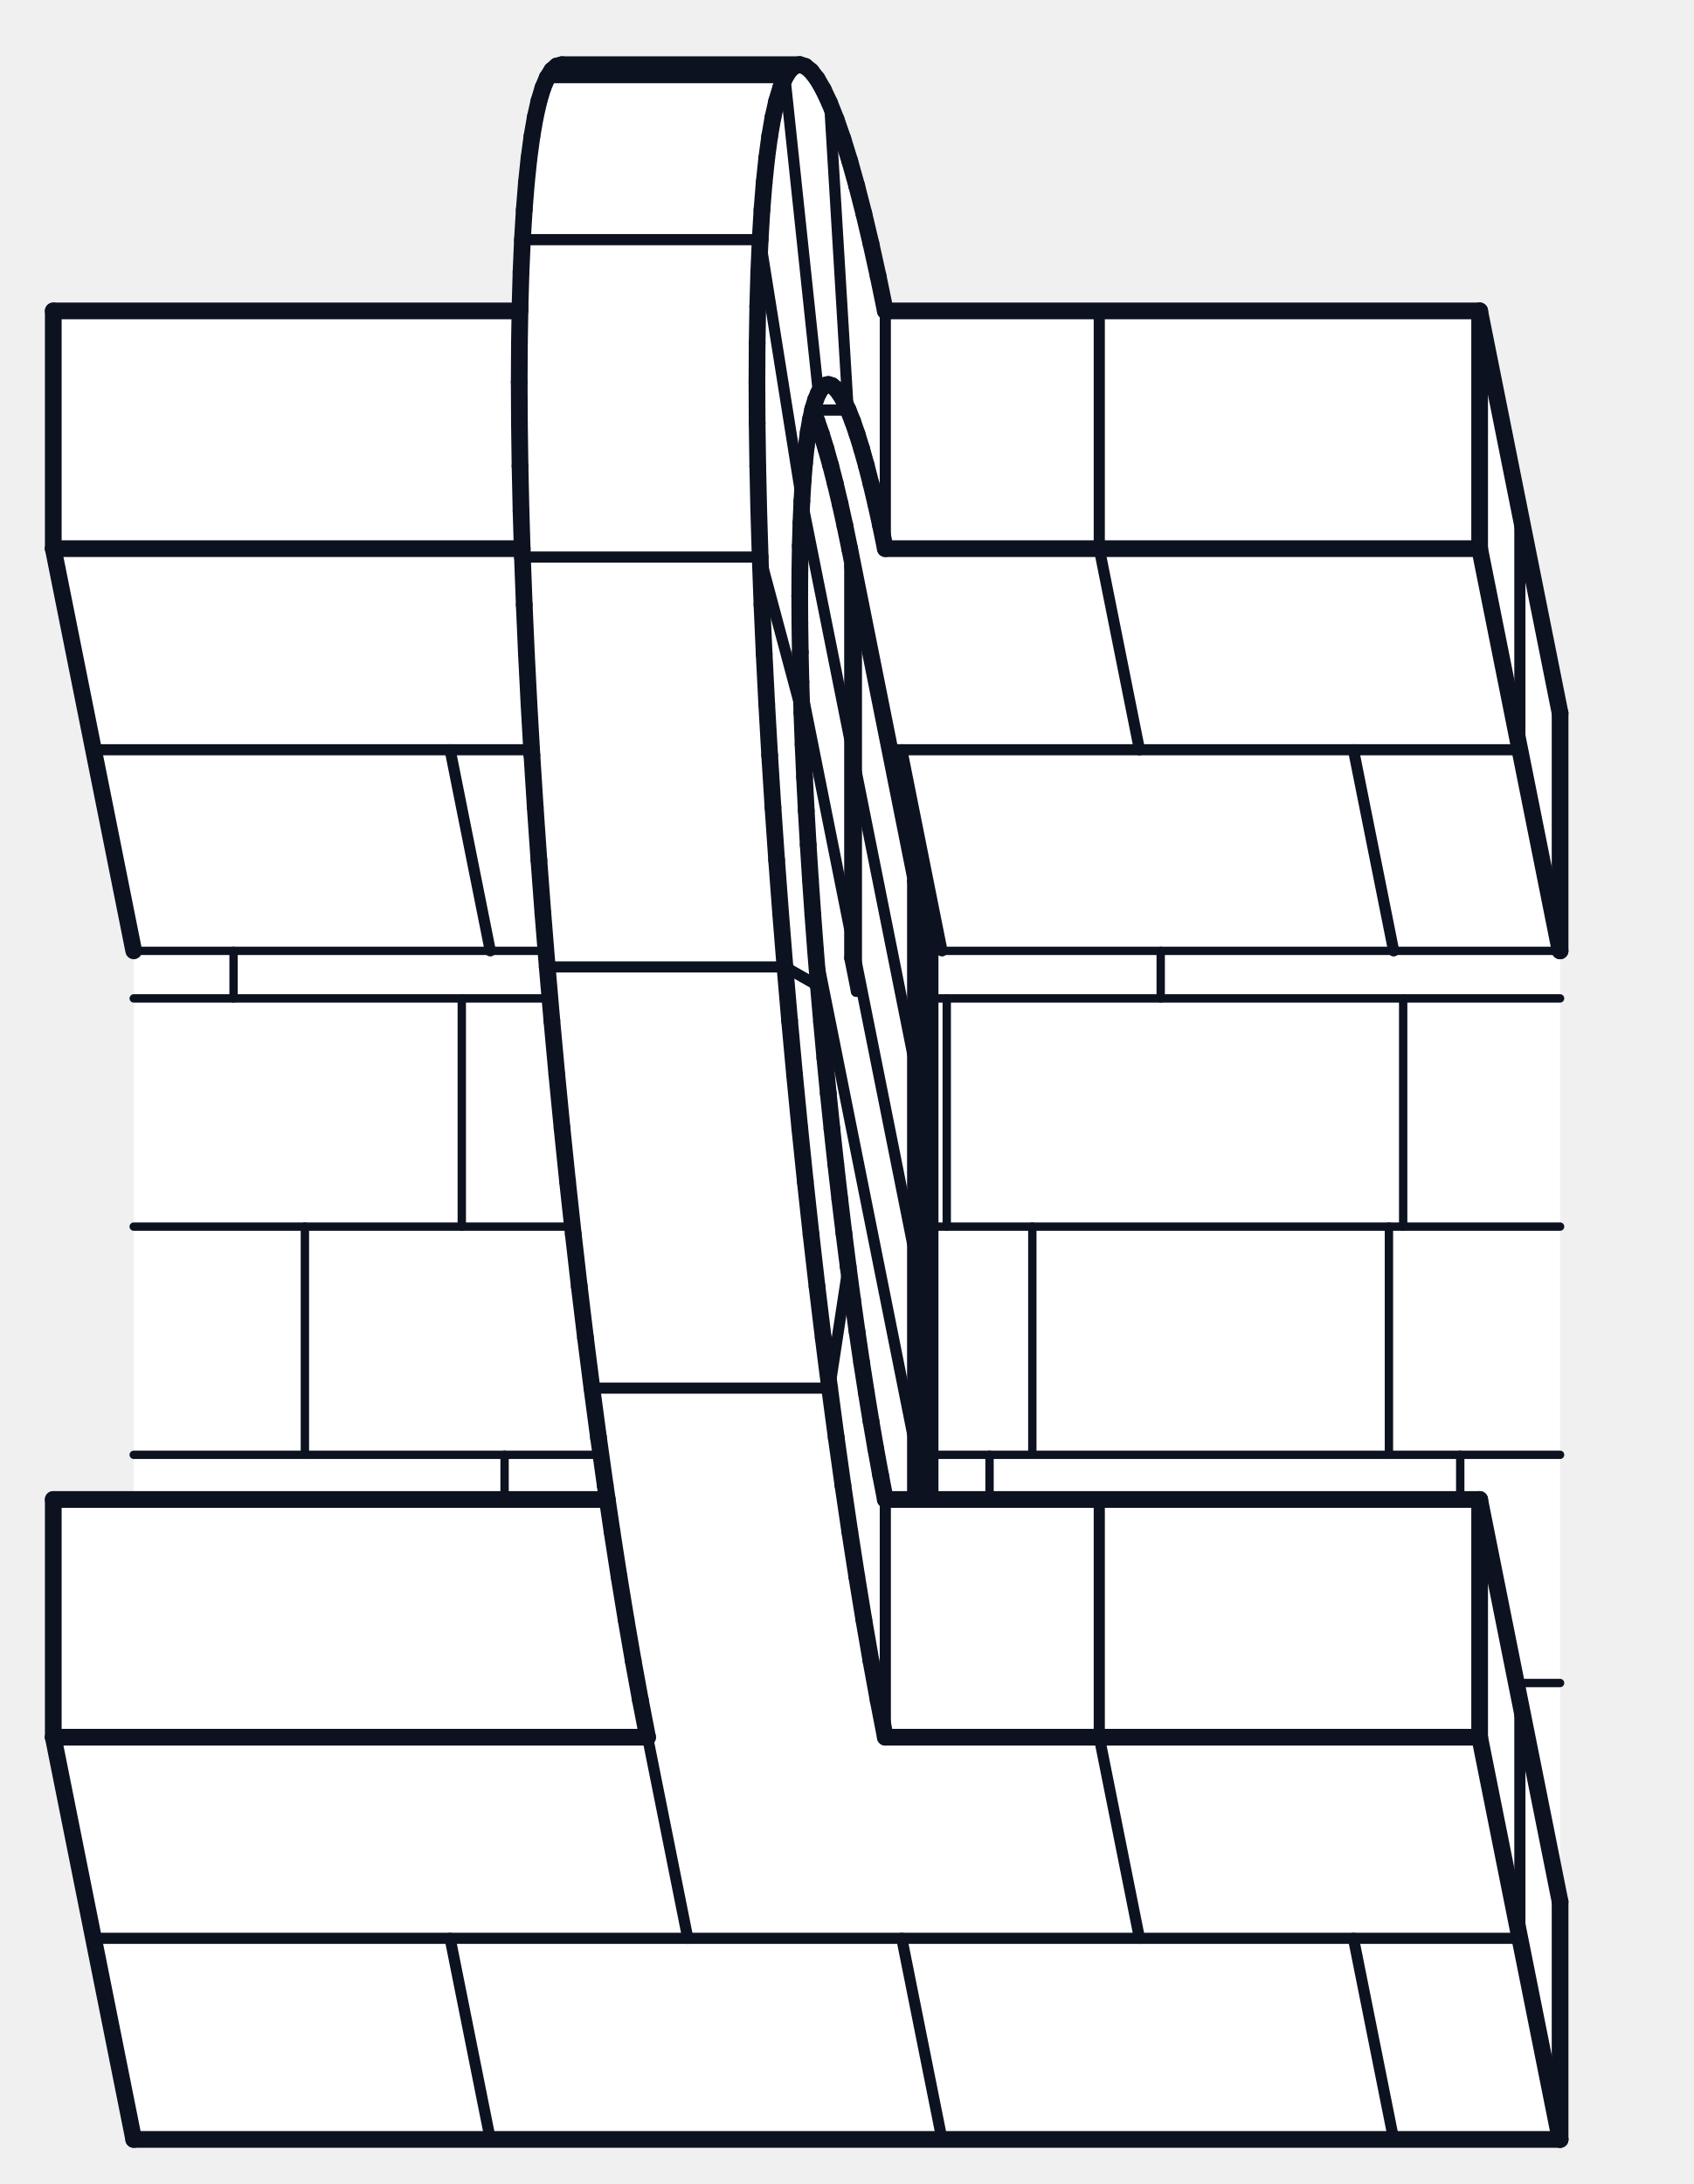
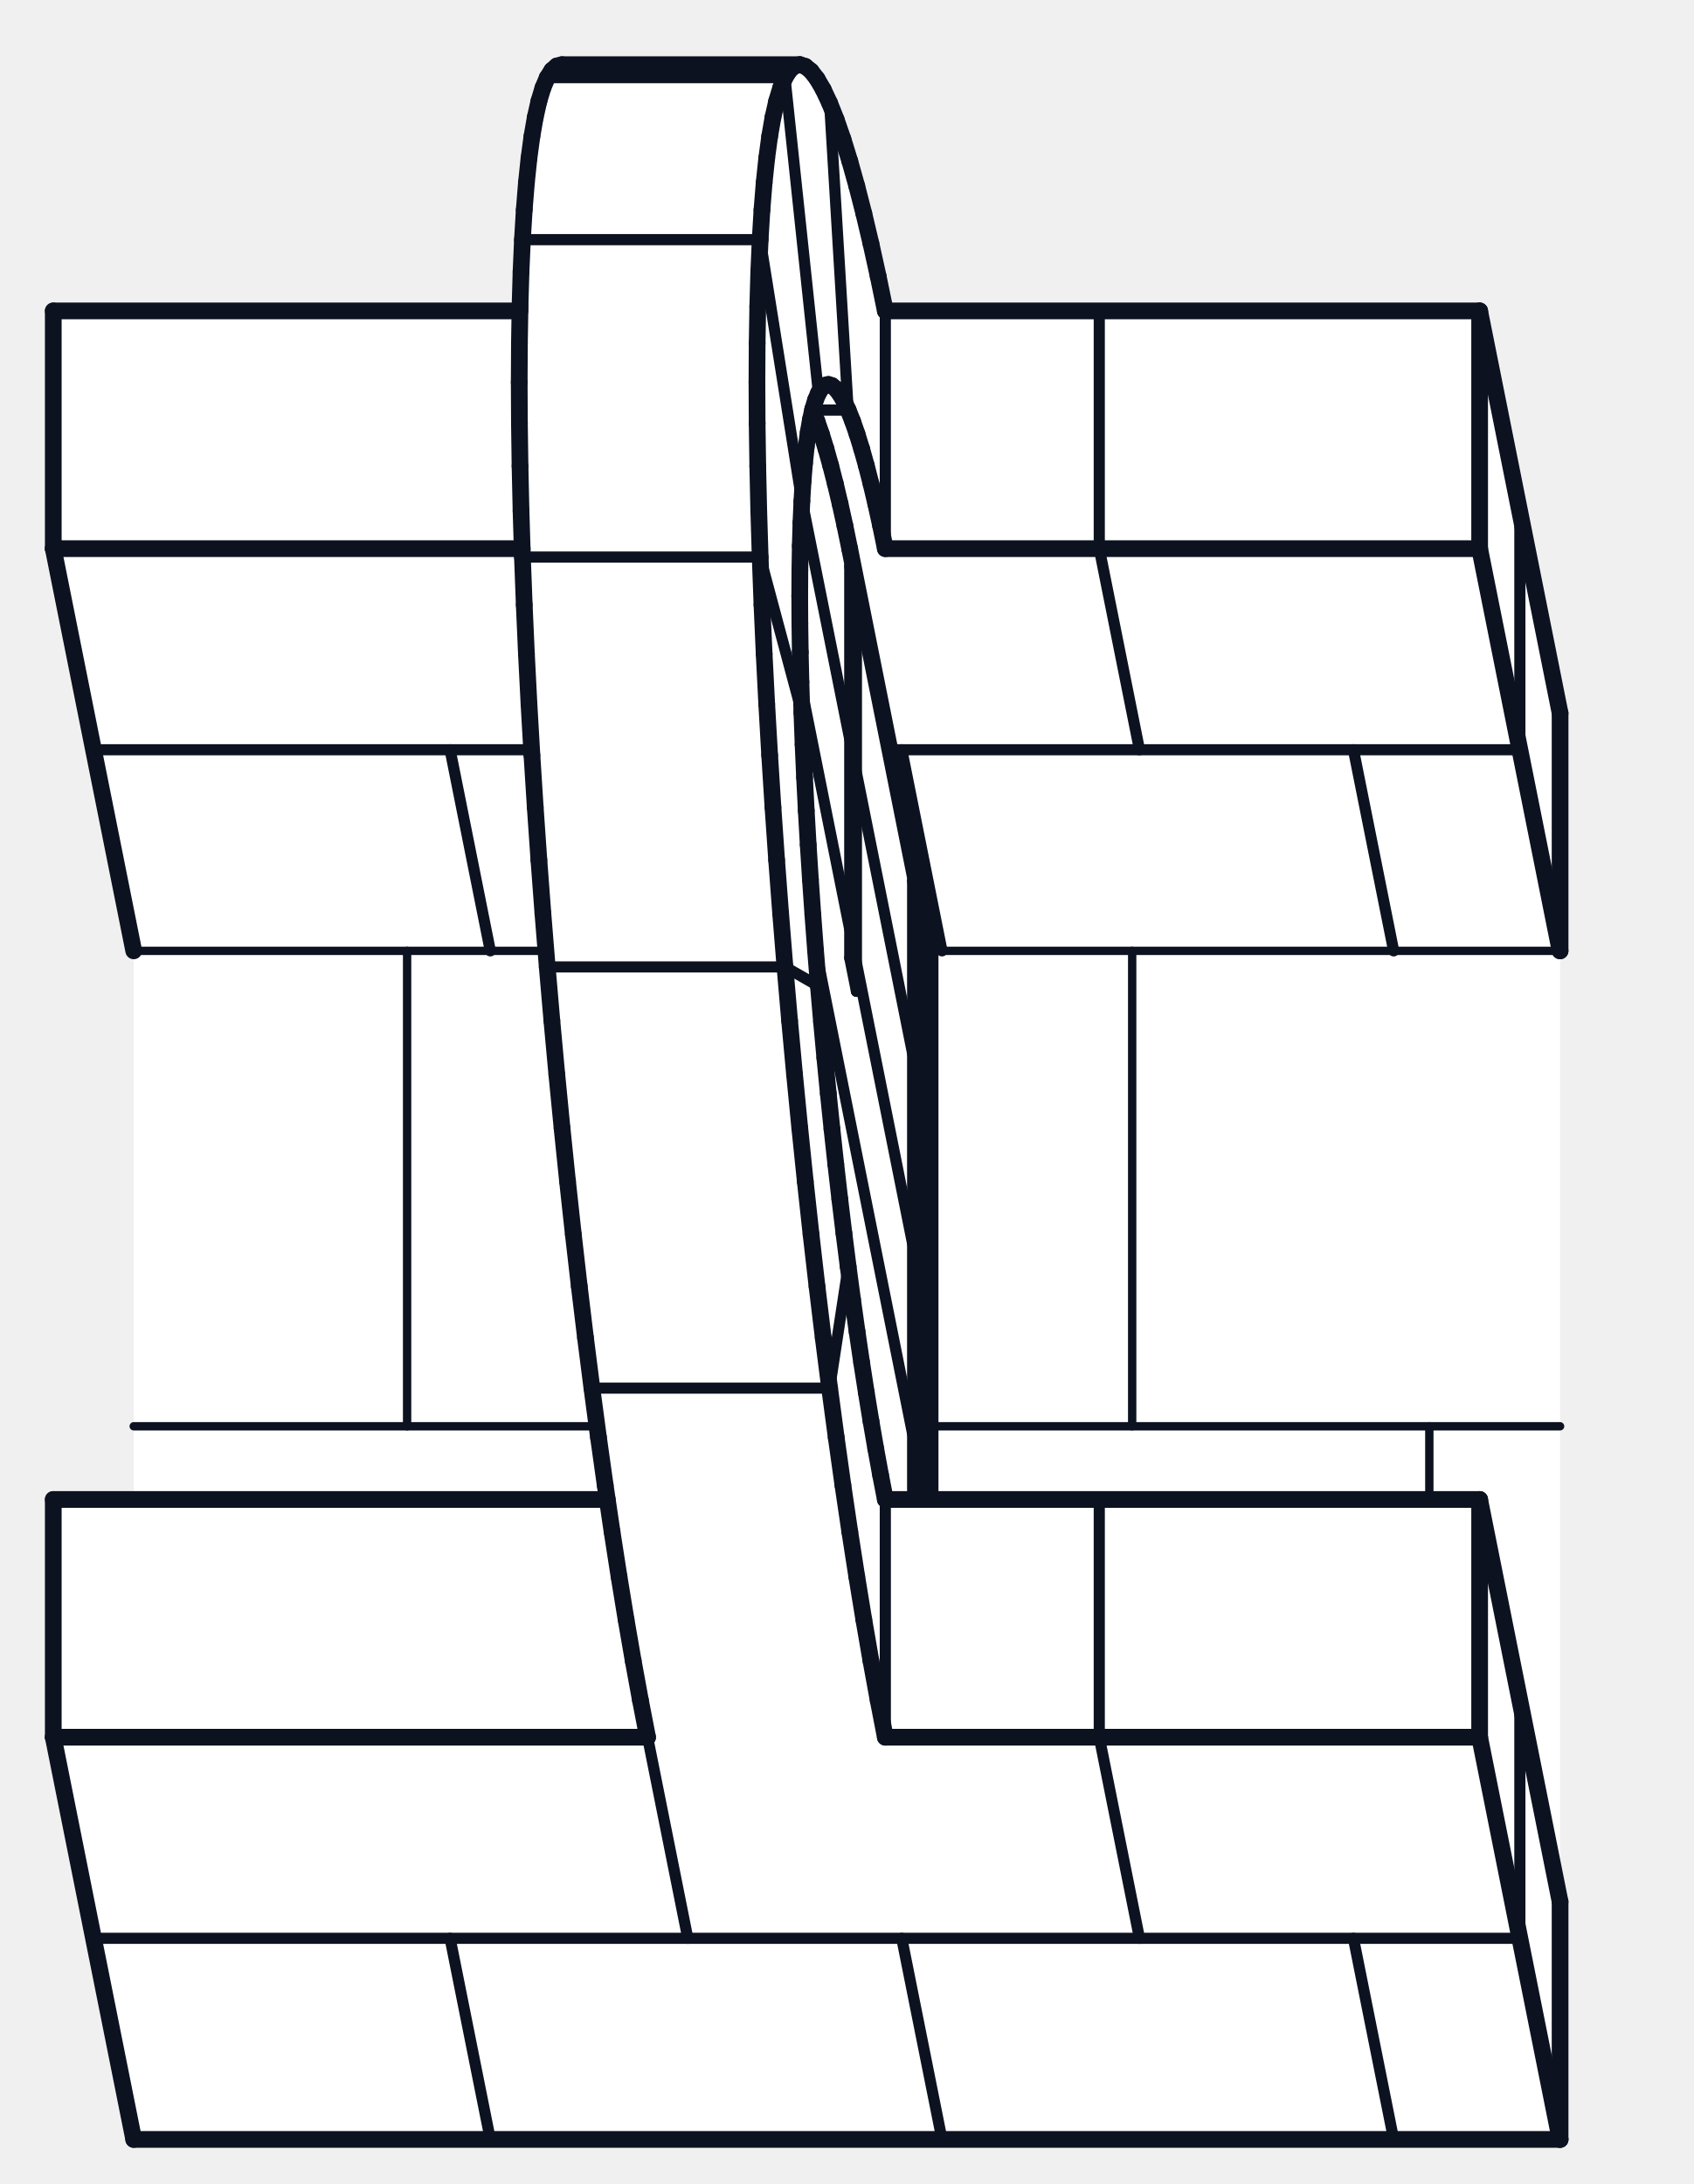
<svg xmlns="http://www.w3.org/2000/svg" width="1216" height="1568" viewBox="0 0 304 392">
-   <polygon points="107.411,257.979 106.232,249.149 148.898,249.149 150.078,257.979 151.285,266.577 152.517,274.914 153.768,282.964 155.036,290.703 156.315,298.105 157.603,305.147 158.895,311.808 197.295,311.808 204.514,347.904 123.447,347.904 116.228,311.808 114.936,305.147 113.649,298.105 112.369,290.703 111.101,282.964 109.85,274.914 108.619,266.577" fill="#fff" />
-   <polygon points="107.411,257.979 106.232,249.149 148.898,249.149 150.078,257.979 151.285,266.577 152.517,274.914 153.768,282.964 155.036,290.703 156.315,298.105 157.603,305.147 158.895,311.808 197.295,311.808 204.514,347.904 123.447,347.904 116.228,311.808 114.936,305.147 113.649,298.105 112.369,290.703 111.101,282.964 109.85,274.914 108.619,266.577" fill="#fff" />
+   <polygon points="203.2,170.667 280,170.667 280,256 203.2,256" fill="#fff" />
+   <polygon points="106.232,249.149 148.898,249.149 150.078,257.979 151.285,266.577 152.517,274.914 153.768,282.964 155.036,290.703 156.315,298.105 157.603,305.147 158.895,311.808 197.295,311.808 204.514,347.904 123.447,347.904 116.228,311.808 114.936,305.147 113.649,298.105 112.369,290.703 111.101,282.964 109.85,274.914 108.619,266.577 107.411,257.979" fill="#fff" />
+   <polygon points="106.232,249.149 148.898,249.149 150.078,257.979 151.285,266.577 152.517,274.914 153.768,282.964 155.036,290.703 156.315,298.105 157.603,305.147 158.895,311.808 197.295,311.808 204.514,347.904 123.447,347.904 116.228,311.808 114.936,305.147 113.649,298.105 112.369,290.703 111.101,282.964 109.85,274.914 108.619,266.577 107.411,257.979" fill="#fff" />
  <polygon points="108.997,269.141 109.85,274.914 111.101,282.964 112.369,290.703 113.649,298.105 114.936,305.147 116.228,311.808 9.562,311.808 9.562,269.141" fill="#fff" />
+   <polygon points="24,170.667 73.067,170.667 73.067,256 24,256" fill="#fff" />
  <polygon points="123.447,347.904 16.781,347.904 9.562,311.808 116.228,311.808" fill="#fff" />
  <polygon points="93.32,55.808 93.225,61.612 93.188,68.608 93.225,75.966 93.333,83.664 93.514,91.676 93.72,98.475 9.562,98.475 9.562,55.808" fill="#fff" />
-   <polygon points="169.92,179.2 251.84,179.2 251.84,220.16 169.92,220.16" fill="#fff" />
-   <polygon points="98.215,173.548 140.882,173.548 141.715,183.202 142.603,192.859 143.542,202.487 144.53,212.056 145.562,221.537 146.637,230.899 147.75,240.112 148.898,249.149 106.232,249.149 105.083,240.112 103.97,230.899 102.896,221.537 102.746,220.16 101.863,212.056 100.876,202.487 99.937,192.859 99.049,183.202" fill="#fff" />
+   <polygon points="148.898,249.149 106.232,249.149 105.083,240.112 103.97,230.899 102.896,221.537 101.863,212.056 100.876,202.487 99.937,192.859 99.049,183.202 98.215,173.548 140.882,173.548 141.715,183.202 142.603,192.859 143.542,202.487 144.53,212.056 145.562,221.537 146.637,230.899 147.75,240.112" fill="#fff" />
  <polygon points="97.438,163.925 96.72,154.365 96.063,144.898 95.47,135.554 95.414,134.571 94.942,126.361 94.481,117.348 94.089,108.545 93.766,99.979 136.433,99.979 136.755,108.545 137.148,117.348 137.609,126.361 138.137,135.554 138.73,144.898 139.386,154.365 140.104,163.925 140.882,173.548 98.215,173.548" fill="#fff" />
+   <polygon points="166.933,170.667 203.2,170.667 203.2,256 166.933,256 166.933,238.932 166.933,238.932 166.933,204.799 166.933,204.799" fill="#fff" />
  <polygon points="95.414,134.571 16.781,134.571 9.562,98.475 93.72,98.475 93.766,99.979 94.089,108.545 94.481,117.348 94.942,126.361" fill="#fff" />
  <polygon points="169.067,384 88,384 80.781,347.904 161.847,347.904" fill="#fff" />
  <polygon points="169.067,170.667 161.847,134.571 242.914,134.571 250.133,170.667" fill="#fff" />
  <polygon points="250.133,384 169.067,384 161.847,347.904 242.914,347.904" fill="#fff" />
  <polygon points="265.562,269.141 265.562,311.808 197.295,311.808 197.295,269.141" fill="#fff" />
  <polygon points="265.562,55.808 265.562,98.475 197.295,98.475 197.295,55.808" fill="#fff" />
-   <polygon points="185.28,220.16 249.28,220.16 249.28,261.12 185.28,261.12" fill="#fff" />
+   <polygon points="73.067,170.667 97.982,170.667 98.215,173.548 99.049,183.202 99.937,192.859 100.876,202.487 101.863,212.056 102.896,221.537 103.97,230.899 105.083,240.112 106.232,249.149 107.147,256 73.067,256" fill="#fff" />
+   <polygon points="73.067,170.667 97.982,170.667 98.215,173.548 99.049,183.202 99.937,192.859 100.876,202.487 101.863,212.056 102.896,221.537 103.97,230.899 105.083,240.112 106.232,249.149 107.147,256 73.067,256" fill="#fff" />
  <polygon points="272.781,134.571 204.514,134.571 197.295,98.475 265.562,98.475" fill="#fff" />
  <polygon points="272.781,347.904 204.514,347.904 197.295,311.808 265.562,311.808" fill="#fff" />
  <polygon points="166.933,170.667 166.933,204.799 164.998,195.123 164.998,164.062 163.8,158.071 163.8,189.133 153.709,138.675 153.709,107.614 152.511,101.623 152.511,132.685 143.93,89.782 144.135,86.386 144.397,83.134 144.704,80.198 145.056,77.589 145.452,75.314 145.839,73.603 152.23,73.603 153.017,75.58 153.822,77.898 154.643,80.549 155.477,83.525 156.322,86.816 157.175,90.412 158.034,94.303 158.895,98.475 197.295,98.475 204.514,134.571 159.714,134.571 152.495,98.475 151.634,94.303 150.775,90.412 149.922,86.816 149.077,83.525 148.243,80.549 147.422,77.898 146.617,75.58 146.617,75.58 147.422,77.898 148.243,80.549 149.077,83.525 149.922,86.816 150.775,90.412 151.634,94.303 152.495,98.475" fill="#fff" />
  <polygon points="166.933,170.667 166.933,204.799 164.998,195.123 164.998,164.062 163.8,158.071 163.8,189.133 153.709,138.675 153.709,107.614 152.511,101.623 152.511,132.685 143.93,89.782 144.135,86.386 144.397,83.134 144.704,80.198 145.056,77.589 145.452,75.314 145.839,73.603 152.23,73.603 153.017,75.58 153.822,77.898 154.643,80.549 155.477,83.525 156.322,86.816 157.175,90.412 158.034,94.303 158.895,98.475 197.295,98.475 204.514,134.571 159.714,134.571 152.495,98.475 151.634,94.303 150.775,90.412 149.922,86.816 149.077,83.525 148.243,80.549 147.422,77.898 146.617,75.58 146.617,75.58 147.422,77.898 148.243,80.549 149.077,83.525 149.922,86.816 150.775,90.412 151.634,94.303 152.495,98.475" fill="#fff" />
  <polygon points="166.933,170.667 166.933,204.799 164.998,195.123 164.998,164.062 163.8,158.071 163.8,189.133 153.709,138.675 153.709,107.614 152.511,101.623 152.511,132.685 143.93,89.782 144.135,86.386 144.397,83.134 144.704,80.198 145.056,77.589 145.452,75.314 145.839,73.603 152.23,73.603 153.017,75.58 153.822,77.898 154.643,80.549 155.477,83.525 156.322,86.816 157.175,90.412 158.034,94.303 158.895,98.475 197.295,98.475 204.514,134.571 159.714,134.571 152.495,98.475 151.634,94.303 150.775,90.412 149.922,86.816 149.077,83.525 148.243,80.549 147.422,77.898 146.617,75.58 146.617,75.58 147.422,77.898 148.243,80.549 149.077,83.525 149.922,86.816 150.775,90.412 151.634,94.303 152.495,98.475" fill="#fff" />
  <polygon points="93.333,55.001 93.514,48.795 93.766,43.014 136.433,43.014 136.18,48.795 136,55.001 135.891,61.612 135.855,68.608 135.891,75.966 136,83.664 136.18,91.676 136.433,99.979 93.766,99.979 93.72,98.475 93.514,91.676 93.333,83.664 93.225,75.966 93.188,68.608 93.225,61.612" fill="#fff" />
-   <polygon points="24,179.2 82.88,179.2 82.88,220.16 24,220.16" fill="#fff" />
  <polygon points="24,170.667 16.781,134.571 80.781,134.571 88,170.667" fill="#fff" />
  <polygon points="88,384 24,384 16.781,347.904 80.781,347.904" fill="#fff" />
-   <polygon points="54.72,220.16 102.746,220.16 102.896,221.537 103.97,230.899 105.083,240.112 106.232,249.149 107.411,257.979 107.852,261.12 54.72,261.12" fill="#fff" />
-   <polygon points="54.72,220.16 102.746,220.16 102.896,221.537 103.97,230.899 105.083,240.112 106.232,249.149 107.411,257.979 107.852,261.12 54.72,261.12" fill="#fff" />
  <polygon points="197.295,269.141 197.295,311.808 158.895,311.808 158.895,269.141" fill="#fff" />
  <polygon points="197.295,55.808 197.295,98.475 158.895,98.475 158.895,55.808" fill="#fff" />
-   <polygon points="249.28,220.16 280,220.16 280,261.12 249.28,261.12" fill="#fff" />
-   <polygon points="24,220.16 54.72,220.16 54.72,261.12 24,261.12" fill="#fff" />
  <polygon points="136.433,43.014 93.766,43.014 94.089,37.675 94.481,32.797 94.942,28.394 95.47,24.479 96.063,21.066 96.72,18.165 97.438,15.785 98.215,13.934 140.882,13.934 140.104,15.785 139.386,18.165 138.73,21.066 138.137,24.479 137.609,28.394 137.148,32.797 136.755,37.675" fill="#fff" />
-   <polygon points="251.84,179.2 280,179.2 280,220.16 251.84,220.16" fill="#fff" />
+   <polygon points="166.933,256 256.533,256 256.533,269.141 166.933,269.141" fill="#fff" />
+   <polygon points="24,256 107.147,256 107.411,257.979 108.619,266.577 108.997,269.141 24,269.141" fill="#fff" />
  <polygon points="250.133,170.667 242.914,134.571 272.781,134.571 280,170.667" fill="#fff" />
  <polygon points="280,384 250.133,384 242.914,347.904 272.781,347.904" fill="#fff" />
-   <polygon points="166.933,220.16 185.28,220.16 185.28,261.12 166.933,261.12 166.933,238.932 166.933,238.932" fill="#fff" />
-   <polygon points="82.88,179.2 98.703,179.2 99.049,183.202 99.937,192.859 100.876,202.487 101.863,212.056 102.746,220.16 82.88,220.16" fill="#fff" />
-   <polygon points="177.6,261.12 262.08,261.12 262.08,269.141 177.6,269.141" fill="#fff" />
+   <polygon points="256.533,256 280,256 280,341.333 265.562,269.141 256.533,269.141" fill="#fff" />
  <polygon points="146.33,170.049 145.889,164.18 145.452,157.868 145.056,151.638 144.704,145.51 144.397,139.502 144.135,133.633 143.92,127.922 143.775,123.139 152.511,166.818 152.511,171.938 153.709,177.929 153.709,172.809 163.8,223.266 163.8,257.399" fill="#fff" />
-   <polygon points="208.32,170.667 280,170.667 280,179.2 208.32,179.2" fill="#fff" />
-   <polygon points="24,261.12 90.56,261.12 90.56,269.141 24,269.141" fill="#fff" />
-   <polygon points="262.08,261.12 280,261.12 280,302.08 272.149,302.08 265.562,269.141 262.08,269.141" fill="#fff" />
-   <polygon points="41.92,170.667 97.982,170.667 98.215,173.548 98.703,179.2 41.92,179.2" fill="#fff" />
  <polygon points="88,170.667 80.781,134.571 95.414,134.571 95.47,135.554 96.063,144.898 96.72,154.365 97.438,163.925 97.982,170.667" fill="#fff" />
  <polygon points="163.8,269.141 159.322,269.141 159.322,269.141 158.895,269.141 158.034,264.701 157.175,260.006 156.322,255.071 155.477,249.912 154.643,244.545 153.822,238.987 153.017,233.256 152.23,227.368 151.465,221.344 150.723,215.202 150.007,208.961 149.318,202.64 148.66,196.261 148.034,189.842 147.442,183.404 146.886,176.968 146.368,170.553 146.33,170.049 163.8,257.399" fill="#fff" />
  <polygon points="143.92,89.945 136.433,43.014 136.755,37.675 137.148,32.797 137.609,28.394 138.137,24.479 138.73,21.066 139.386,18.165 140.104,15.785 140.882,13.934 146.886,70.559 146.368,71.793 145.889,73.38 145.452,75.314 145.056,77.589 144.704,80.198 144.397,83.134 144.135,86.386" fill="#fff" />
  <polygon points="158.895,269.141 158.895,311.808 157.603,305.147 156.315,298.105 155.036,290.703 153.768,282.964 152.517,274.914 151.285,266.577 150.078,257.979 148.898,249.149 152.23,227.368 153.017,233.256 153.822,238.987 154.643,244.545 155.477,249.912 156.322,255.071 157.175,260.006 158.034,264.701" fill="#fff" />
  <polygon points="143.92,127.922 136.433,99.979 136.18,91.676 136,83.664 135.891,75.966 135.855,68.608 135.891,61.612 136,55.001 136.18,48.795 136.433,43.014 143.92,89.945 143.752,93.799 143.632,97.937 143.559,102.344 143.535,107.008 143.559,111.913 143.632,117.045 143.752,122.387" fill="#fff" />
  <polygon points="152.23,227.368 148.898,249.149 147.75,240.112 146.637,230.899 145.562,221.537 144.53,212.056 143.542,202.487 142.603,192.859 141.715,183.202 140.882,173.548 146.886,176.968 147.442,183.404 148.034,189.842 148.66,196.261 149.318,202.64 150.007,208.961 150.723,215.202 151.465,221.344" fill="#fff" />
  <polygon points="146.886,70.559 140.882,13.934 141.715,12.618 142.603,11.84 143.542,11.603 144.53,11.908 145.562,12.753 146.637,14.137 147.75,16.055 148.898,18.501 152.23,73.603 151.465,71.973 150.723,70.694 150.007,69.772 149.318,69.208 148.66,69.004 148.034,69.162 147.442,69.681" fill="#fff" />
  <polygon points="146.886,176.968 140.882,173.548 140.104,163.925 139.386,154.365 138.73,144.898 138.137,135.554 137.609,126.361 137.148,117.348 136.755,108.545 136.433,99.979 143.92,127.922 144.135,133.633 144.397,139.502 144.704,145.51 145.056,151.638 145.452,157.868 145.889,164.18 146.368,170.553" fill="#fff" />
  <polygon points="158.895,55.808 158.895,98.475 158.034,94.303 157.175,90.412 156.322,86.816 155.477,83.525 154.643,80.549 153.822,77.898 153.017,75.58 152.23,73.603 148.898,18.501 150.078,21.466 151.285,24.943 152.517,28.919 153.768,33.383 155.036,38.32 156.315,43.715 157.603,49.55" fill="#fff" />
-   <polygon points="166.933,170.667 208.32,170.667 208.32,179.2 166.933,179.2" fill="#fff" />
  <polygon points="163.8,189.133 163.8,223.266 153.709,172.809 153.709,138.675" fill="#fff" />
+   <polygon points="272.781,347.904 265.562,311.808 265.562,269.141 272.781,305.237" fill="#fff" />
  <polygon points="280,170.667 272.781,134.571 272.781,91.904 280,128" fill="#fff" />
  <polygon points="272.781,134.571 265.562,98.475 265.562,55.808 272.781,91.904" fill="#fff" />
  <polygon points="280,384 272.781,347.904 272.781,305.237 280,341.333" fill="#fff" />
-   <polygon points="272.149,302.08 272.781,305.237 272.781,347.904 265.562,311.808 265.562,269.141" fill="#fff" />
  <polygon points="143.775,123.139 143.752,122.387 143.632,117.045 143.559,111.913 143.535,107.008 143.559,102.344 143.632,97.937 143.752,93.799 143.92,89.945 143.93,89.782 152.511,132.685 152.511,166.818" fill="#fff" />
-   <polygon points="272.149,302.08 280,302.08 280,341.333 272.781,305.237" fill="#fff" />
-   <polygon points="24,170.667 41.92,170.667 41.92,179.2 24,179.2" fill="#fff" />
-   <polygon points="90.56,261.12 107.852,261.12 108.619,266.577 108.997,269.141 90.56,269.141" fill="#fff" />
  <polygon points="164.998,269.141 163.8,269.141 163.8,158.071 164.998,164.062" fill="#fff" />
-   <polygon points="166.933,179.2 169.92,179.2 169.92,220.16 166.933,220.16 166.933,204.799 166.933,204.799" fill="#fff" />
  <polygon points="140.882,13.934 98.215,13.934 99.049,12.618 99.937,11.84 100.876,11.603 143.542,11.603 142.603,11.84 141.715,12.618" fill="#fff" />
-   <polygon points="166.933,261.12 177.6,261.12 177.6,269.141 166.933,269.141" fill="#fff" />
  <polygon points="153.709,177.929 152.511,171.938 152.511,101.623 153.709,107.614" fill="#fff" />
  <polygon points="166.933,170.667 159.714,134.571 161.847,134.571 169.067,170.667" fill="#fff" />
-   <polygon points="166.933,238.932 164.998,229.257 164.998,195.123 166.933,204.799" fill="#fff" />
+   <polygon points="166.933,204.799 166.933,238.932 164.998,229.257 164.998,195.123" fill="#fff" />
  <polygon points="166.933,269.141 166.149,269.141 164.998,263.39 164.998,229.257 166.933,238.932" fill="#fff" />
  <polygon points="145.839,73.603 145.889,73.38 146.368,71.793 146.886,70.559 147.442,69.681 148.034,69.162 148.66,69.004 149.318,69.208 150.007,69.772 150.723,70.694 151.465,71.973 152.23,73.603" fill="#fff" />
  <polygon points="166.149,269.141 164.998,269.141 164.998,263.39" fill="#fff" />
  <g fill="none">
    <g stroke-linecap="round" stroke-linejoin="round">
      <line x1="24" y1="170.667" x2="97.982" y2="170.667" stroke="#0c1220" stroke-width="1.5" />
      <line x1="166.933" y1="170.667" x2="280" y2="170.667" stroke="#0c1220" stroke-width="1.5" />
-       <line x1="24" y1="179.2" x2="98.703" y2="179.2" stroke="#0c1220" stroke-width="1.5" />
-       <line x1="166.933" y1="179.2" x2="280" y2="179.2" stroke="#0c1220" stroke-width="1.5" />
-       <line x1="41.92" y1="170.667" x2="41.92" y2="179.2" stroke="#0c1220" stroke-width="1.5" />
-       <line x1="208.32" y1="170.667" x2="208.32" y2="179.2" stroke="#0c1220" stroke-width="1.5" />
-       <line x1="24" y1="220.16" x2="102.746" y2="220.16" stroke="#0c1220" stroke-width="1.5" />
-       <line x1="166.933" y1="220.16" x2="280" y2="220.16" stroke="#0c1220" stroke-width="1.5" />
-       <line x1="82.88" y1="179.2" x2="82.88" y2="220.16" stroke="#0c1220" stroke-width="1.5" />
-       <line x1="169.92" y1="179.2" x2="169.92" y2="220.16" stroke="#0c1220" stroke-width="1.5" />
-       <line x1="251.84" y1="179.2" x2="251.84" y2="220.16" stroke="#0c1220" stroke-width="1.5" />
-       <line x1="24" y1="261.12" x2="107.852" y2="261.12" stroke="#0c1220" stroke-width="1.5" />
-       <line x1="166.933" y1="261.12" x2="280" y2="261.12" stroke="#0c1220" stroke-width="1.5" />
-       <line x1="54.72" y1="220.16" x2="54.72" y2="261.12" stroke="#0c1220" stroke-width="1.5" />
-       <line x1="185.28" y1="220.16" x2="185.28" y2="261.12" stroke="#0c1220" stroke-width="1.5" />
-       <line x1="249.28" y1="220.16" x2="249.28" y2="261.12" stroke="#0c1220" stroke-width="1.5" />
-       <line x1="272.149" y1="302.08" x2="280" y2="302.08" stroke="#0c1220" stroke-width="1.5" />
-       <line x1="90.56" y1="261.12" x2="90.56" y2="269.141" stroke="#0c1220" stroke-width="1.5" />
-       <line x1="177.6" y1="261.12" x2="177.6" y2="269.141" stroke="#0c1220" stroke-width="1.5" />
-       <line x1="262.08" y1="261.12" x2="262.08" y2="269.141" stroke="#0c1220" stroke-width="1.5" />
+       <line x1="24" y1="256" x2="107.147" y2="256" stroke="#0c1220" stroke-width="1.5" />
+       <line x1="166.933" y1="256" x2="280" y2="256" stroke="#0c1220" stroke-width="1.5" />
+       <line x1="73.067" y1="170.667" x2="73.067" y2="256" stroke="#0c1220" stroke-width="1.5" />
+       <line x1="203.2" y1="170.667" x2="203.2" y2="256" stroke="#0c1220" stroke-width="1.5" />
+       <line x1="256.533" y1="256" x2="256.533" y2="269.141" stroke="#0c1220" stroke-width="1.5" />
      <line x1="280" y1="128" x2="280" y2="170.667" stroke="#0c1220" stroke-width="3" />
      <line x1="272.781" y1="134.571" x2="159.714" y2="134.571" stroke="#0c1220" stroke-width="2" />
      <line x1="95.414" y1="134.571" x2="16.781" y2="134.571" stroke="#0c1220" stroke-width="2" />
      <line x1="272.781" y1="91.904" x2="272.781" y2="134.571" stroke="#0c1220" stroke-width="2" />
      <line x1="265.562" y1="55.808" x2="158.895" y2="55.808" stroke="#0c1220" stroke-width="3" />
      <line x1="93.32" y1="55.808" x2="9.562" y2="55.808" stroke="#0c1220" stroke-width="3" />
      <line x1="265.562" y1="98.475" x2="158.895" y2="98.475" stroke="#0c1220" stroke-width="3" />
      <line x1="93.72" y1="98.475" x2="9.562" y2="98.475" stroke="#0c1220" stroke-width="3" />
      <line x1="265.562" y1="55.808" x2="265.562" y2="98.475" stroke="#0c1220" stroke-width="3" />
      <line x1="9.562" y1="55.808" x2="9.562" y2="98.475" stroke="#0c1220" stroke-width="3" />
      <line x1="280" y1="128" x2="265.562" y2="55.808" stroke="#0c1220" stroke-width="3" />
      <line x1="280" y1="170.667" x2="265.562" y2="98.475" stroke="#0c1220" stroke-width="3" />
      <line x1="24" y1="170.667" x2="9.562" y2="98.475" stroke="#0c1220" stroke-width="3" />
      <line x1="197.295" y1="55.808" x2="197.295" y2="98.475" stroke="#0c1220" stroke-width="2" />
      <line x1="204.514" y1="134.571" x2="197.295" y2="98.475" stroke="#0c1220" stroke-width="2" />
      <line x1="250.133" y1="170.667" x2="242.914" y2="134.571" stroke="#0c1220" stroke-width="2" />
      <line x1="169.067" y1="170.667" x2="161.847" y2="134.571" stroke="#0c1220" stroke-width="2" />
      <line x1="88" y1="170.667" x2="80.781" y2="134.571" stroke="#0c1220" stroke-width="2" />
      <line x1="280" y1="384" x2="24" y2="384" stroke="#0c1220" stroke-width="3" />
      <line x1="280" y1="341.333" x2="280" y2="384" stroke="#0c1220" stroke-width="3" />
      <line x1="272.781" y1="347.904" x2="16.781" y2="347.904" stroke="#0c1220" stroke-width="2" />
      <line x1="272.781" y1="305.237" x2="272.781" y2="347.904" stroke="#0c1220" stroke-width="2" />
      <line x1="265.562" y1="269.141" x2="158.895" y2="269.141" stroke="#0c1220" stroke-width="3" />
      <line x1="108.997" y1="269.141" x2="9.562" y2="269.141" stroke="#0c1220" stroke-width="3" />
      <line x1="265.562" y1="311.808" x2="158.895" y2="311.808" stroke="#0c1220" stroke-width="3" />
      <line x1="116.228" y1="311.808" x2="9.562" y2="311.808" stroke="#0c1220" stroke-width="3" />
      <line x1="265.562" y1="269.141" x2="265.562" y2="311.808" stroke="#0c1220" stroke-width="3" />
      <line x1="9.562" y1="269.141" x2="9.562" y2="311.808" stroke="#0c1220" stroke-width="3" />
      <line x1="280" y1="341.333" x2="265.562" y2="269.141" stroke="#0c1220" stroke-width="3" />
      <line x1="280" y1="384" x2="265.562" y2="311.808" stroke="#0c1220" stroke-width="3" />
      <line x1="24" y1="384" x2="9.562" y2="311.808" stroke="#0c1220" stroke-width="3" />
      <line x1="197.295" y1="269.141" x2="197.295" y2="311.808" stroke="#0c1220" stroke-width="2" />
      <line x1="204.514" y1="347.904" x2="197.295" y2="311.808" stroke="#0c1220" stroke-width="2" />
      <line x1="123.447" y1="347.904" x2="116.228" y2="311.808" stroke="#0c1220" stroke-width="2" />
      <line x1="250.133" y1="384" x2="242.914" y2="347.904" stroke="#0c1220" stroke-width="2" />
      <line x1="169.067" y1="384" x2="161.847" y2="347.904" stroke="#0c1220" stroke-width="2" />
      <line x1="88" y1="384" x2="80.781" y2="347.904" stroke="#0c1220" stroke-width="2" />
      <line x1="158.895" y1="269.141" x2="158.034" y2="264.701" stroke="#0c1220" stroke-width="3" />
      <line x1="158.034" y1="264.701" x2="157.175" y2="260.006" stroke="#0c1220" stroke-width="3" />
      <line x1="157.175" y1="260.006" x2="156.322" y2="255.071" stroke="#0c1220" stroke-width="3" />
      <line x1="156.322" y1="255.071" x2="155.477" y2="249.912" stroke="#0c1220" stroke-width="3" />
      <line x1="155.477" y1="249.912" x2="154.643" y2="244.545" stroke="#0c1220" stroke-width="3" />
      <line x1="154.643" y1="244.545" x2="153.822" y2="238.987" stroke="#0c1220" stroke-width="3" />
      <line x1="153.822" y1="238.987" x2="153.017" y2="233.256" stroke="#0c1220" stroke-width="3" />
      <line x1="153.017" y1="233.256" x2="152.23" y2="227.368" stroke="#0c1220" stroke-width="3" />
      <line x1="152.23" y1="227.368" x2="151.465" y2="221.344" stroke="#0c1220" stroke-width="3" />
      <line x1="151.465" y1="221.344" x2="150.723" y2="215.202" stroke="#0c1220" stroke-width="3" />
      <line x1="150.723" y1="215.202" x2="150.007" y2="208.961" stroke="#0c1220" stroke-width="3" />
      <line x1="150.007" y1="208.961" x2="149.318" y2="202.64" stroke="#0c1220" stroke-width="3" />
      <line x1="149.318" y1="202.64" x2="148.66" y2="196.261" stroke="#0c1220" stroke-width="3" />
      <line x1="148.66" y1="196.261" x2="148.034" y2="189.842" stroke="#0c1220" stroke-width="3" />
      <line x1="148.034" y1="189.842" x2="147.442" y2="183.404" stroke="#0c1220" stroke-width="3" />
      <line x1="147.442" y1="183.404" x2="146.886" y2="176.968" stroke="#0c1220" stroke-width="3" />
      <line x1="146.886" y1="176.968" x2="146.368" y2="170.553" stroke="#0c1220" stroke-width="3" />
      <line x1="146.368" y1="170.553" x2="145.889" y2="164.18" stroke="#0c1220" stroke-width="3" />
      <line x1="145.889" y1="164.18" x2="145.452" y2="157.868" stroke="#0c1220" stroke-width="3" />
      <line x1="145.452" y1="157.868" x2="145.056" y2="151.638" stroke="#0c1220" stroke-width="3" />
      <line x1="145.056" y1="151.638" x2="144.704" y2="145.51" stroke="#0c1220" stroke-width="3" />
      <line x1="144.704" y1="145.51" x2="144.397" y2="139.502" stroke="#0c1220" stroke-width="3" />
      <line x1="144.397" y1="139.502" x2="144.135" y2="133.633" stroke="#0c1220" stroke-width="3" />
      <line x1="144.135" y1="133.633" x2="143.92" y2="127.922" stroke="#0c1220" stroke-width="3" />
      <line x1="143.92" y1="127.922" x2="143.752" y2="122.387" stroke="#0c1220" stroke-width="3" />
      <line x1="143.752" y1="122.387" x2="143.632" y2="117.045" stroke="#0c1220" stroke-width="3" />
      <line x1="143.632" y1="117.045" x2="143.559" y2="111.913" stroke="#0c1220" stroke-width="3" />
      <line x1="143.559" y1="111.913" x2="143.535" y2="107.008" stroke="#0c1220" stroke-width="3" />
      <line x1="143.535" y1="107.008" x2="143.559" y2="102.344" stroke="#0c1220" stroke-width="3" />
      <line x1="143.559" y1="102.344" x2="143.632" y2="97.937" stroke="#0c1220" stroke-width="3" />
      <line x1="143.632" y1="97.937" x2="143.752" y2="93.799" stroke="#0c1220" stroke-width="3" />
      <line x1="143.752" y1="93.799" x2="143.92" y2="89.945" stroke="#0c1220" stroke-width="3" />
      <line x1="143.92" y1="89.945" x2="144.135" y2="86.386" stroke="#0c1220" stroke-width="3" />
      <line x1="144.135" y1="86.386" x2="144.397" y2="83.134" stroke="#0c1220" stroke-width="3" />
      <line x1="144.397" y1="83.134" x2="144.704" y2="80.198" stroke="#0c1220" stroke-width="3" />
      <line x1="144.704" y1="80.198" x2="145.056" y2="77.589" stroke="#0c1220" stroke-width="3" />
      <line x1="145.056" y1="77.589" x2="145.452" y2="75.314" stroke="#0c1220" stroke-width="3" />
      <line x1="145.452" y1="75.314" x2="145.889" y2="73.38" stroke="#0c1220" stroke-width="3" />
      <line x1="145.889" y1="73.38" x2="146.368" y2="71.793" stroke="#0c1220" stroke-width="3" />
      <line x1="146.368" y1="71.793" x2="146.886" y2="70.559" stroke="#0c1220" stroke-width="3" />
      <line x1="146.886" y1="70.559" x2="147.442" y2="69.681" stroke="#0c1220" stroke-width="3" />
      <line x1="147.442" y1="69.681" x2="148.034" y2="69.162" stroke="#0c1220" stroke-width="3" />
      <line x1="148.034" y1="69.162" x2="148.66" y2="69.004" stroke="#0c1220" stroke-width="3" />
      <line x1="148.66" y1="69.004" x2="149.318" y2="69.208" stroke="#0c1220" stroke-width="3" />
      <line x1="149.318" y1="69.208" x2="150.007" y2="69.772" stroke="#0c1220" stroke-width="3" />
      <line x1="150.007" y1="69.772" x2="150.723" y2="70.694" stroke="#0c1220" stroke-width="3" />
      <line x1="150.723" y1="70.694" x2="151.465" y2="71.973" stroke="#0c1220" stroke-width="3" />
      <line x1="151.465" y1="71.973" x2="152.23" y2="73.603" stroke="#0c1220" stroke-width="3" />
      <line x1="152.23" y1="73.603" x2="153.017" y2="75.58" stroke="#0c1220" stroke-width="3" />
      <line x1="153.017" y1="75.58" x2="153.822" y2="77.898" stroke="#0c1220" stroke-width="3" />
      <line x1="153.822" y1="77.898" x2="154.643" y2="80.549" stroke="#0c1220" stroke-width="3" />
      <line x1="154.643" y1="80.549" x2="155.477" y2="83.525" stroke="#0c1220" stroke-width="3" />
      <line x1="155.477" y1="83.525" x2="156.322" y2="86.816" stroke="#0c1220" stroke-width="3" />
      <line x1="156.322" y1="86.816" x2="157.175" y2="90.412" stroke="#0c1220" stroke-width="3" />
      <line x1="157.175" y1="90.412" x2="158.034" y2="94.303" stroke="#0c1220" stroke-width="3" />
      <line x1="158.034" y1="94.303" x2="158.895" y2="98.475" stroke="#0c1220" stroke-width="3" />
      <line x1="158.895" y1="311.808" x2="157.603" y2="305.147" stroke="#0c1220" stroke-width="3" />
      <line x1="157.603" y1="305.147" x2="156.315" y2="298.105" stroke="#0c1220" stroke-width="3" />
      <line x1="156.315" y1="298.105" x2="155.036" y2="290.703" stroke="#0c1220" stroke-width="3" />
      <line x1="155.036" y1="290.703" x2="153.768" y2="282.964" stroke="#0c1220" stroke-width="3" />
      <line x1="153.768" y1="282.964" x2="152.517" y2="274.914" stroke="#0c1220" stroke-width="3" />
      <line x1="152.517" y1="274.914" x2="151.285" y2="266.577" stroke="#0c1220" stroke-width="3" />
      <line x1="151.285" y1="266.577" x2="150.078" y2="257.979" stroke="#0c1220" stroke-width="3" />
      <line x1="150.078" y1="257.979" x2="148.898" y2="249.149" stroke="#0c1220" stroke-width="3" />
      <line x1="148.898" y1="249.149" x2="147.75" y2="240.112" stroke="#0c1220" stroke-width="3" />
      <line x1="147.75" y1="240.112" x2="146.637" y2="230.899" stroke="#0c1220" stroke-width="3" />
      <line x1="146.637" y1="230.899" x2="145.562" y2="221.537" stroke="#0c1220" stroke-width="3" />
      <line x1="145.562" y1="221.537" x2="144.53" y2="212.056" stroke="#0c1220" stroke-width="3" />
      <line x1="144.53" y1="212.056" x2="143.542" y2="202.487" stroke="#0c1220" stroke-width="3" />
      <line x1="143.542" y1="202.487" x2="142.603" y2="192.859" stroke="#0c1220" stroke-width="3" />
      <line x1="142.603" y1="192.859" x2="141.715" y2="183.202" stroke="#0c1220" stroke-width="3" />
      <line x1="141.715" y1="183.202" x2="140.882" y2="173.548" stroke="#0c1220" stroke-width="3" />
      <line x1="140.882" y1="173.548" x2="140.104" y2="163.925" stroke="#0c1220" stroke-width="3" />
      <line x1="140.104" y1="163.925" x2="139.386" y2="154.365" stroke="#0c1220" stroke-width="3" />
      <line x1="139.386" y1="154.365" x2="138.73" y2="144.898" stroke="#0c1220" stroke-width="3" />
      <line x1="138.73" y1="144.898" x2="138.137" y2="135.554" stroke="#0c1220" stroke-width="3" />
      <line x1="138.137" y1="135.554" x2="137.609" y2="126.361" stroke="#0c1220" stroke-width="3" />
      <line x1="137.609" y1="126.361" x2="137.148" y2="117.348" stroke="#0c1220" stroke-width="3" />
      <line x1="137.148" y1="117.348" x2="136.755" y2="108.545" stroke="#0c1220" stroke-width="3" />
      <line x1="136.755" y1="108.545" x2="136.433" y2="99.979" stroke="#0c1220" stroke-width="3" />
      <line x1="136.433" y1="99.979" x2="136.18" y2="91.676" stroke="#0c1220" stroke-width="3" />
      <line x1="136.18" y1="91.676" x2="136" y2="83.664" stroke="#0c1220" stroke-width="3" />
      <line x1="136" y1="83.664" x2="135.891" y2="75.966" stroke="#0c1220" stroke-width="3" />
      <line x1="135.891" y1="75.966" x2="135.855" y2="68.608" stroke="#0c1220" stroke-width="3" />
      <line x1="135.855" y1="68.608" x2="135.891" y2="61.612" stroke="#0c1220" stroke-width="3" />
      <line x1="135.891" y1="61.612" x2="136" y2="55.001" stroke="#0c1220" stroke-width="3" />
      <line x1="136" y1="55.001" x2="136.18" y2="48.795" stroke="#0c1220" stroke-width="3" />
      <line x1="136.18" y1="48.795" x2="136.433" y2="43.014" stroke="#0c1220" stroke-width="3" />
      <line x1="136.433" y1="43.014" x2="136.755" y2="37.675" stroke="#0c1220" stroke-width="3" />
      <line x1="136.755" y1="37.675" x2="137.148" y2="32.797" stroke="#0c1220" stroke-width="3" />
      <line x1="137.148" y1="32.797" x2="137.609" y2="28.394" stroke="#0c1220" stroke-width="3" />
      <line x1="137.609" y1="28.394" x2="138.137" y2="24.479" stroke="#0c1220" stroke-width="3" />
      <line x1="138.137" y1="24.479" x2="138.73" y2="21.066" stroke="#0c1220" stroke-width="3" />
      <line x1="138.73" y1="21.066" x2="139.386" y2="18.165" stroke="#0c1220" stroke-width="3" />
      <line x1="139.386" y1="18.165" x2="140.104" y2="15.785" stroke="#0c1220" stroke-width="3" />
      <line x1="140.104" y1="15.785" x2="140.882" y2="13.934" stroke="#0c1220" stroke-width="3" />
      <line x1="140.882" y1="13.934" x2="141.715" y2="12.618" stroke="#0c1220" stroke-width="3" />
      <line x1="141.715" y1="12.618" x2="142.603" y2="11.84" stroke="#0c1220" stroke-width="3" />
      <line x1="142.603" y1="11.84" x2="143.542" y2="11.603" stroke="#0c1220" stroke-width="3" />
      <line x1="143.542" y1="11.603" x2="144.53" y2="11.908" stroke="#0c1220" stroke-width="3" />
      <line x1="144.53" y1="11.908" x2="145.562" y2="12.753" stroke="#0c1220" stroke-width="3" />
      <line x1="145.562" y1="12.753" x2="146.637" y2="14.137" stroke="#0c1220" stroke-width="3" />
      <line x1="146.637" y1="14.137" x2="147.75" y2="16.055" stroke="#0c1220" stroke-width="3" />
      <line x1="147.75" y1="16.055" x2="148.898" y2="18.501" stroke="#0c1220" stroke-width="3" />
      <line x1="148.898" y1="18.501" x2="150.078" y2="21.466" stroke="#0c1220" stroke-width="3" />
      <line x1="150.078" y1="21.466" x2="151.285" y2="24.943" stroke="#0c1220" stroke-width="3" />
      <line x1="151.285" y1="24.943" x2="152.517" y2="28.919" stroke="#0c1220" stroke-width="3" />
      <line x1="152.517" y1="28.919" x2="153.768" y2="33.383" stroke="#0c1220" stroke-width="3" />
      <line x1="153.768" y1="33.383" x2="155.036" y2="38.32" stroke="#0c1220" stroke-width="3" />
      <line x1="155.036" y1="38.32" x2="156.315" y2="43.715" stroke="#0c1220" stroke-width="3" />
      <line x1="156.315" y1="43.715" x2="157.603" y2="49.55" stroke="#0c1220" stroke-width="3" />
      <line x1="157.603" y1="49.55" x2="158.895" y2="55.808" stroke="#0c1220" stroke-width="3" />
      <line x1="116.228" y1="311.808" x2="114.936" y2="305.147" stroke="#0c1220" stroke-width="3" />
      <line x1="114.936" y1="305.147" x2="113.649" y2="298.105" stroke="#0c1220" stroke-width="3" />
      <line x1="113.649" y1="298.105" x2="112.369" y2="290.703" stroke="#0c1220" stroke-width="3" />
      <line x1="112.369" y1="290.703" x2="111.101" y2="282.964" stroke="#0c1220" stroke-width="3" />
      <line x1="111.101" y1="282.964" x2="109.85" y2="274.914" stroke="#0c1220" stroke-width="3" />
      <line x1="109.85" y1="274.914" x2="108.619" y2="266.577" stroke="#0c1220" stroke-width="3" />
      <line x1="108.619" y1="266.577" x2="107.411" y2="257.979" stroke="#0c1220" stroke-width="3" />
      <line x1="107.411" y1="257.979" x2="106.232" y2="249.149" stroke="#0c1220" stroke-width="3" />
      <line x1="106.232" y1="249.149" x2="105.083" y2="240.112" stroke="#0c1220" stroke-width="3" />
      <line x1="105.083" y1="240.112" x2="103.97" y2="230.899" stroke="#0c1220" stroke-width="3" />
      <line x1="103.97" y1="230.899" x2="102.896" y2="221.537" stroke="#0c1220" stroke-width="3" />
      <line x1="102.896" y1="221.537" x2="101.863" y2="212.056" stroke="#0c1220" stroke-width="3" />
      <line x1="101.863" y1="212.056" x2="100.876" y2="202.487" stroke="#0c1220" stroke-width="3" />
      <line x1="100.876" y1="202.487" x2="99.937" y2="192.859" stroke="#0c1220" stroke-width="3" />
      <line x1="99.937" y1="192.859" x2="99.049" y2="183.202" stroke="#0c1220" stroke-width="3" />
      <line x1="99.049" y1="183.202" x2="98.215" y2="173.548" stroke="#0c1220" stroke-width="3" />
      <line x1="98.215" y1="173.548" x2="97.438" y2="163.925" stroke="#0c1220" stroke-width="3" />
      <line x1="97.438" y1="163.925" x2="96.72" y2="154.365" stroke="#0c1220" stroke-width="3" />
      <line x1="96.72" y1="154.365" x2="96.063" y2="144.898" stroke="#0c1220" stroke-width="3" />
      <line x1="96.063" y1="144.898" x2="95.47" y2="135.554" stroke="#0c1220" stroke-width="3" />
      <line x1="95.47" y1="135.554" x2="94.942" y2="126.361" stroke="#0c1220" stroke-width="3" />
      <line x1="94.942" y1="126.361" x2="94.481" y2="117.348" stroke="#0c1220" stroke-width="3" />
      <line x1="94.481" y1="117.348" x2="94.089" y2="108.545" stroke="#0c1220" stroke-width="3" />
      <line x1="94.089" y1="108.545" x2="93.766" y2="99.979" stroke="#0c1220" stroke-width="3" />
      <line x1="93.766" y1="99.979" x2="93.514" y2="91.676" stroke="#0c1220" stroke-width="3" />
      <line x1="93.514" y1="91.676" x2="93.333" y2="83.664" stroke="#0c1220" stroke-width="3" />
      <line x1="93.333" y1="83.664" x2="93.225" y2="75.966" stroke="#0c1220" stroke-width="3" />
      <line x1="93.225" y1="75.966" x2="93.188" y2="68.608" stroke="#0c1220" stroke-width="3" />
      <line x1="93.188" y1="68.608" x2="93.225" y2="61.612" stroke="#0c1220" stroke-width="3" />
      <line x1="93.225" y1="61.612" x2="93.333" y2="55.001" stroke="#0c1220" stroke-width="3" />
      <line x1="93.333" y1="55.001" x2="93.514" y2="48.795" stroke="#0c1220" stroke-width="3" />
      <line x1="93.514" y1="48.795" x2="93.766" y2="43.014" stroke="#0c1220" stroke-width="3" />
      <line x1="93.766" y1="43.014" x2="94.089" y2="37.675" stroke="#0c1220" stroke-width="3" />
      <line x1="94.089" y1="37.675" x2="94.481" y2="32.797" stroke="#0c1220" stroke-width="3" />
      <line x1="94.481" y1="32.797" x2="94.942" y2="28.394" stroke="#0c1220" stroke-width="3" />
      <line x1="94.942" y1="28.394" x2="95.47" y2="24.479" stroke="#0c1220" stroke-width="3" />
      <line x1="95.47" y1="24.479" x2="96.063" y2="21.066" stroke="#0c1220" stroke-width="3" />
      <line x1="96.063" y1="21.066" x2="96.72" y2="18.165" stroke="#0c1220" stroke-width="3" />
      <line x1="96.72" y1="18.165" x2="97.438" y2="15.785" stroke="#0c1220" stroke-width="3" />
      <line x1="97.438" y1="15.785" x2="98.215" y2="13.934" stroke="#0c1220" stroke-width="3" />
      <line x1="98.215" y1="13.934" x2="99.049" y2="12.618" stroke="#0c1220" stroke-width="3" />
      <line x1="99.049" y1="12.618" x2="99.937" y2="11.84" stroke="#0c1220" stroke-width="3" />
      <line x1="99.937" y1="11.84" x2="100.876" y2="11.603" stroke="#0c1220" stroke-width="3" />
      <line x1="158.895" y1="269.141" x2="158.895" y2="311.808" stroke="#0c1220" stroke-width="2" />
      <line x1="152.23" y1="227.368" x2="148.898" y2="249.149" stroke="#0c1220" stroke-width="2" />
      <line x1="148.898" y1="249.149" x2="106.232" y2="249.149" stroke="#0c1220" stroke-width="2" />
      <line x1="146.886" y1="176.968" x2="140.882" y2="173.548" stroke="#0c1220" stroke-width="2" />
      <line x1="140.882" y1="173.548" x2="98.215" y2="173.548" stroke="#0c1220" stroke-width="2" />
      <line x1="143.92" y1="127.922" x2="136.433" y2="99.979" stroke="#0c1220" stroke-width="2" />
      <line x1="136.433" y1="99.979" x2="93.766" y2="99.979" stroke="#0c1220" stroke-width="2" />
      <line x1="143.92" y1="89.945" x2="136.433" y2="43.014" stroke="#0c1220" stroke-width="2" />
      <line x1="136.433" y1="43.014" x2="93.766" y2="43.014" stroke="#0c1220" stroke-width="2" />
      <line x1="146.886" y1="70.559" x2="140.882" y2="13.934" stroke="#0c1220" stroke-width="2" />
      <line x1="140.882" y1="13.934" x2="98.215" y2="13.934" stroke="#0c1220" stroke-width="2" />
      <line x1="152.23" y1="73.603" x2="148.898" y2="18.501" stroke="#0c1220" stroke-width="2" />
      <line x1="152.23" y1="73.603" x2="145.839" y2="73.603" stroke="#0c1220" stroke-width="2" />
      <line x1="158.895" y1="98.475" x2="158.895" y2="55.808" stroke="#0c1220" stroke-width="2" />
      <line x1="166.933" y1="170.667" x2="166.933" y2="269.141" stroke="#0c1220" stroke-width="3" />
      <line x1="145.836" y1="73.616" x2="146.617" y2="75.58" stroke="#0c1220" stroke-width="3" />
      <line x1="146.617" y1="75.58" x2="147.422" y2="77.898" stroke="#0c1220" stroke-width="3" />
      <line x1="147.422" y1="77.898" x2="148.243" y2="80.549" stroke="#0c1220" stroke-width="3" />
      <line x1="148.243" y1="80.549" x2="149.077" y2="83.525" stroke="#0c1220" stroke-width="3" />
      <line x1="149.077" y1="83.525" x2="149.922" y2="86.816" stroke="#0c1220" stroke-width="3" />
      <line x1="149.922" y1="86.816" x2="150.775" y2="90.412" stroke="#0c1220" stroke-width="3" />
      <line x1="150.775" y1="90.412" x2="151.634" y2="94.303" stroke="#0c1220" stroke-width="3" />
      <line x1="151.634" y1="94.303" x2="152.495" y2="98.475" stroke="#0c1220" stroke-width="3" />
      <line x1="152.495" y1="98.475" x2="166.933" y2="170.667" stroke="#0c1220" stroke-width="3" />
      <line x1="166.934" y1="204.8" x2="164.998" y2="195.123" stroke="#0c1220" stroke-width="2" />
      <line x1="163.8" y1="189.133" x2="153.709" y2="138.675" stroke="#0c1220" stroke-width="2" />
      <line x1="152.511" y1="132.685" x2="143.93" y2="89.782" stroke="#0c1220" stroke-width="2" />
      <line x1="166.934" y1="238.933" x2="164.998" y2="229.257" stroke="#0c1220" stroke-width="2" />
      <line x1="163.8" y1="223.266" x2="153.709" y2="172.809" stroke="#0c1220" stroke-width="2" />
      <line x1="152.511" y1="166.818" x2="143.775" y2="123.139" stroke="#0c1220" stroke-width="2" />
      <line x1="166.149" y1="269.141" x2="164.998" y2="263.39" stroke="#0c1220" stroke-width="2" />
      <line x1="163.8" y1="257.399" x2="146.33" y2="170.049" stroke="#0c1220" stroke-width="2" />
      <line x1="159.322" y1="269.141" x2="155.481" y2="249.939" stroke="#0c1220" stroke-width="2" />
      <line x1="153.709" y1="107.614" x2="153.709" y2="177.929" stroke="#0c1220" stroke-width="2" />
      <line x1="153.709" y1="177.929" x2="152.511" y2="171.938" stroke="#0c1220" stroke-width="2" />
      <line x1="152.511" y1="171.938" x2="152.511" y2="101.623" stroke="#0c1220" stroke-width="2" />
      <line x1="152.511" y1="101.623" x2="153.709" y2="107.614" stroke="#0c1220" stroke-width="2" />
      <line x1="164.998" y1="164.062" x2="164.998" y2="269.141" stroke="#0c1220" stroke-width="2" />
      <line x1="163.8" y1="269.141" x2="163.8" y2="158.071" stroke="#0c1220" stroke-width="2" />
      <line x1="163.8" y1="158.071" x2="164.998" y2="164.062" stroke="#0c1220" stroke-width="2" />
      <line x1="143.542" y1="11.603" x2="100.876" y2="11.603" stroke="#0c1220" stroke-width="3" />
    </g>
  </g>
</svg>
